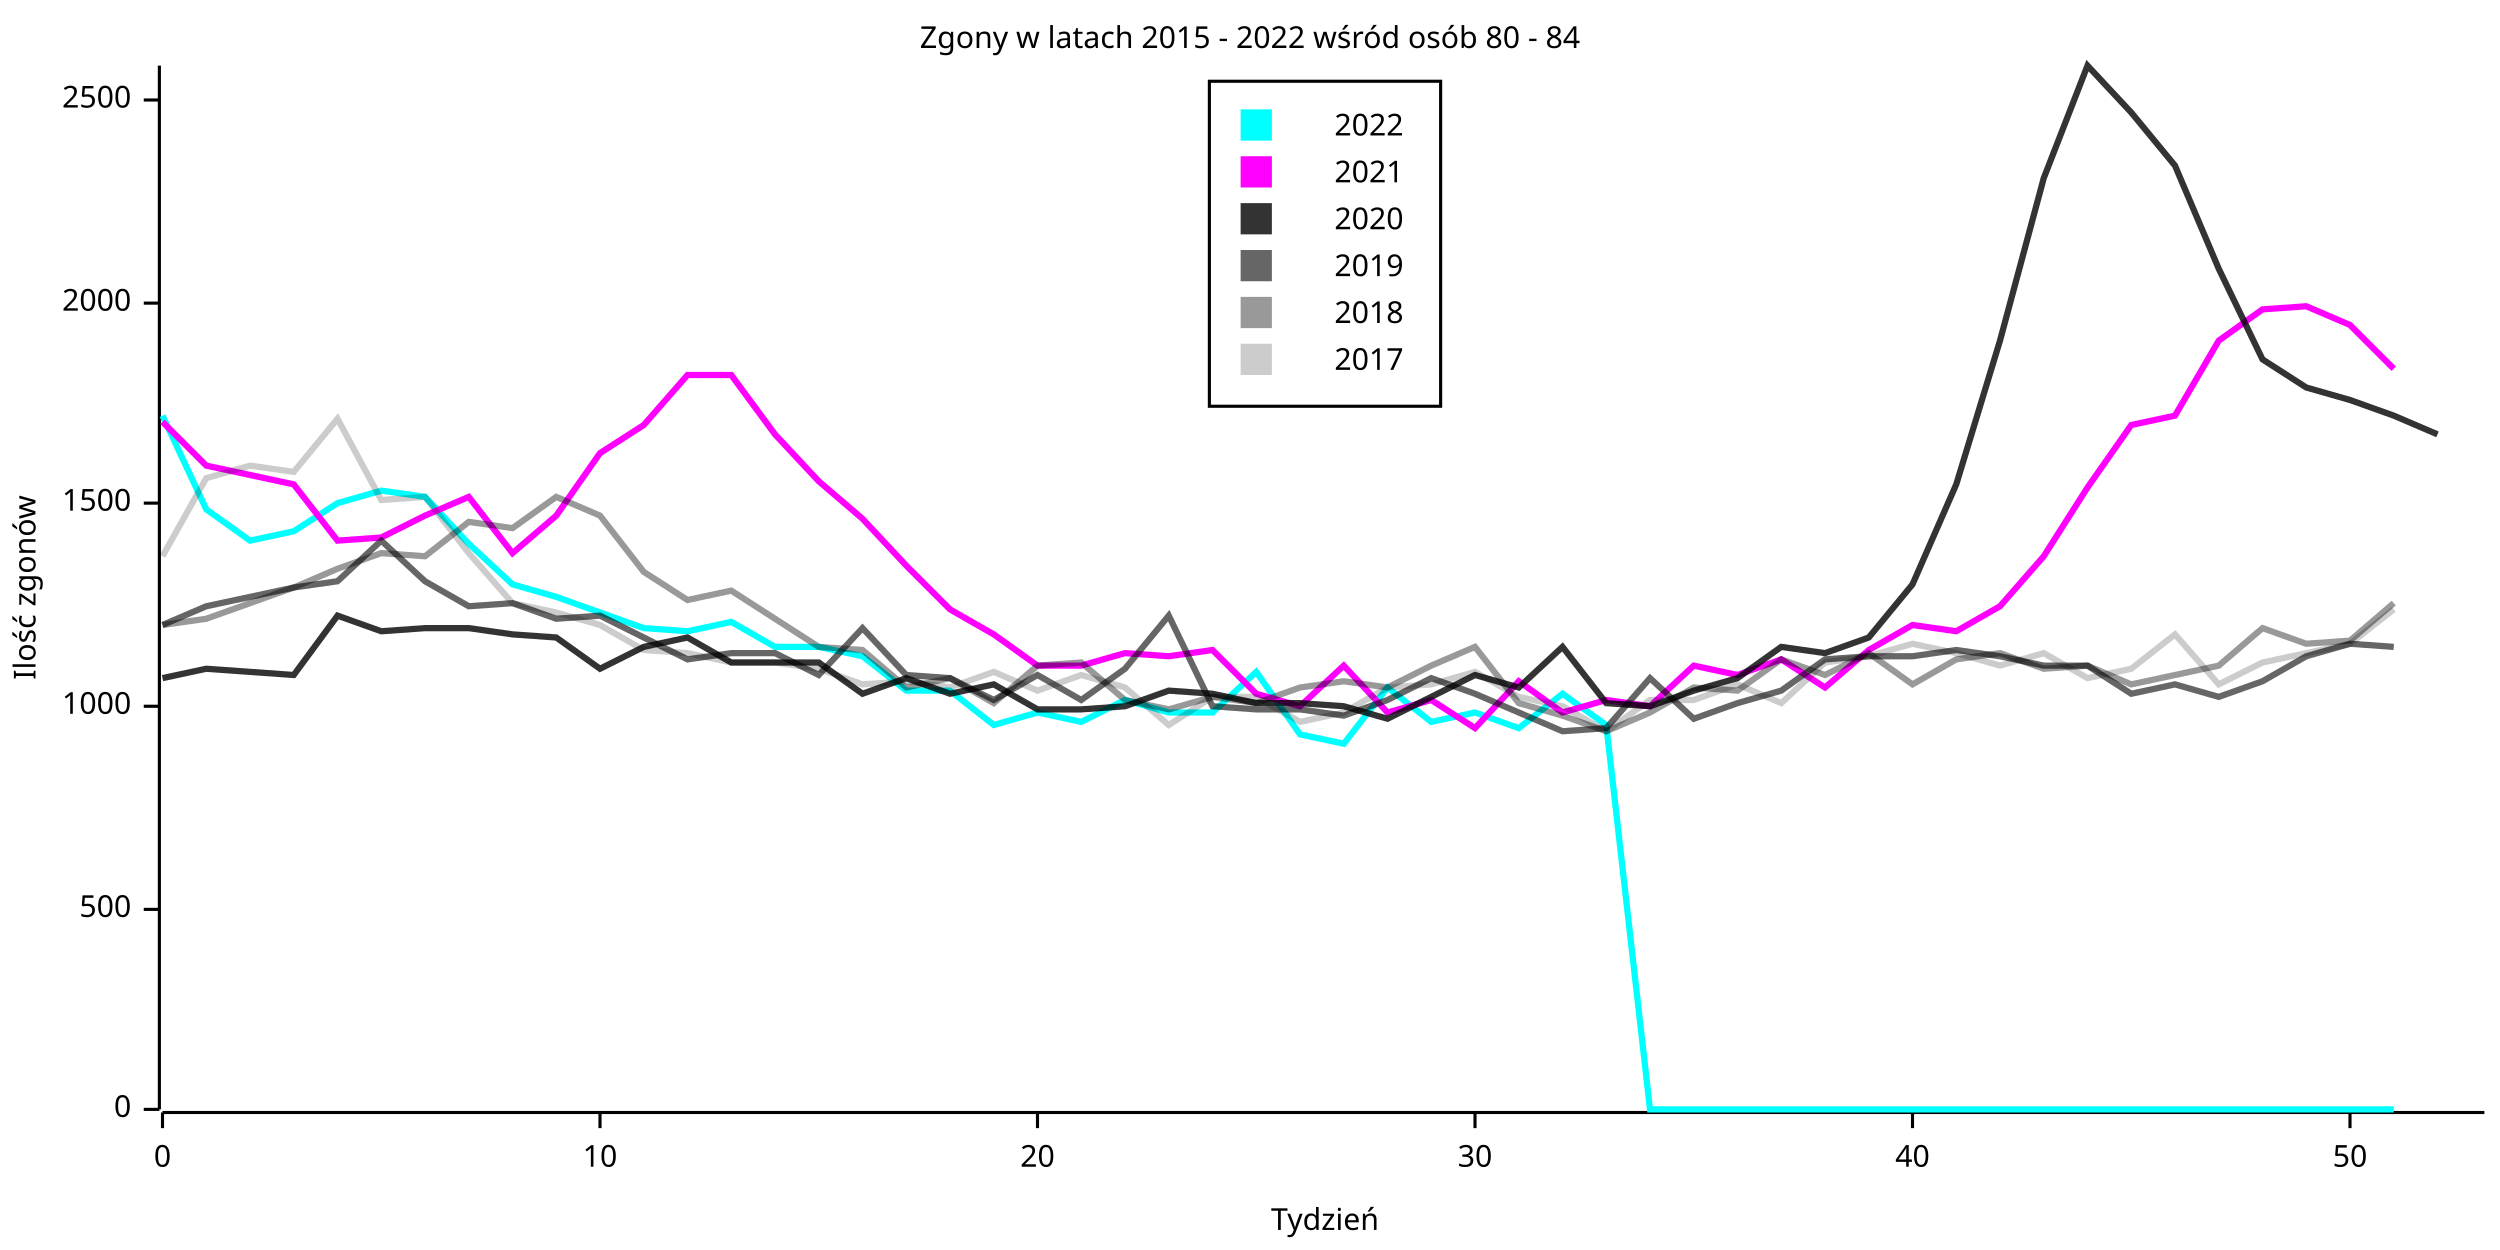
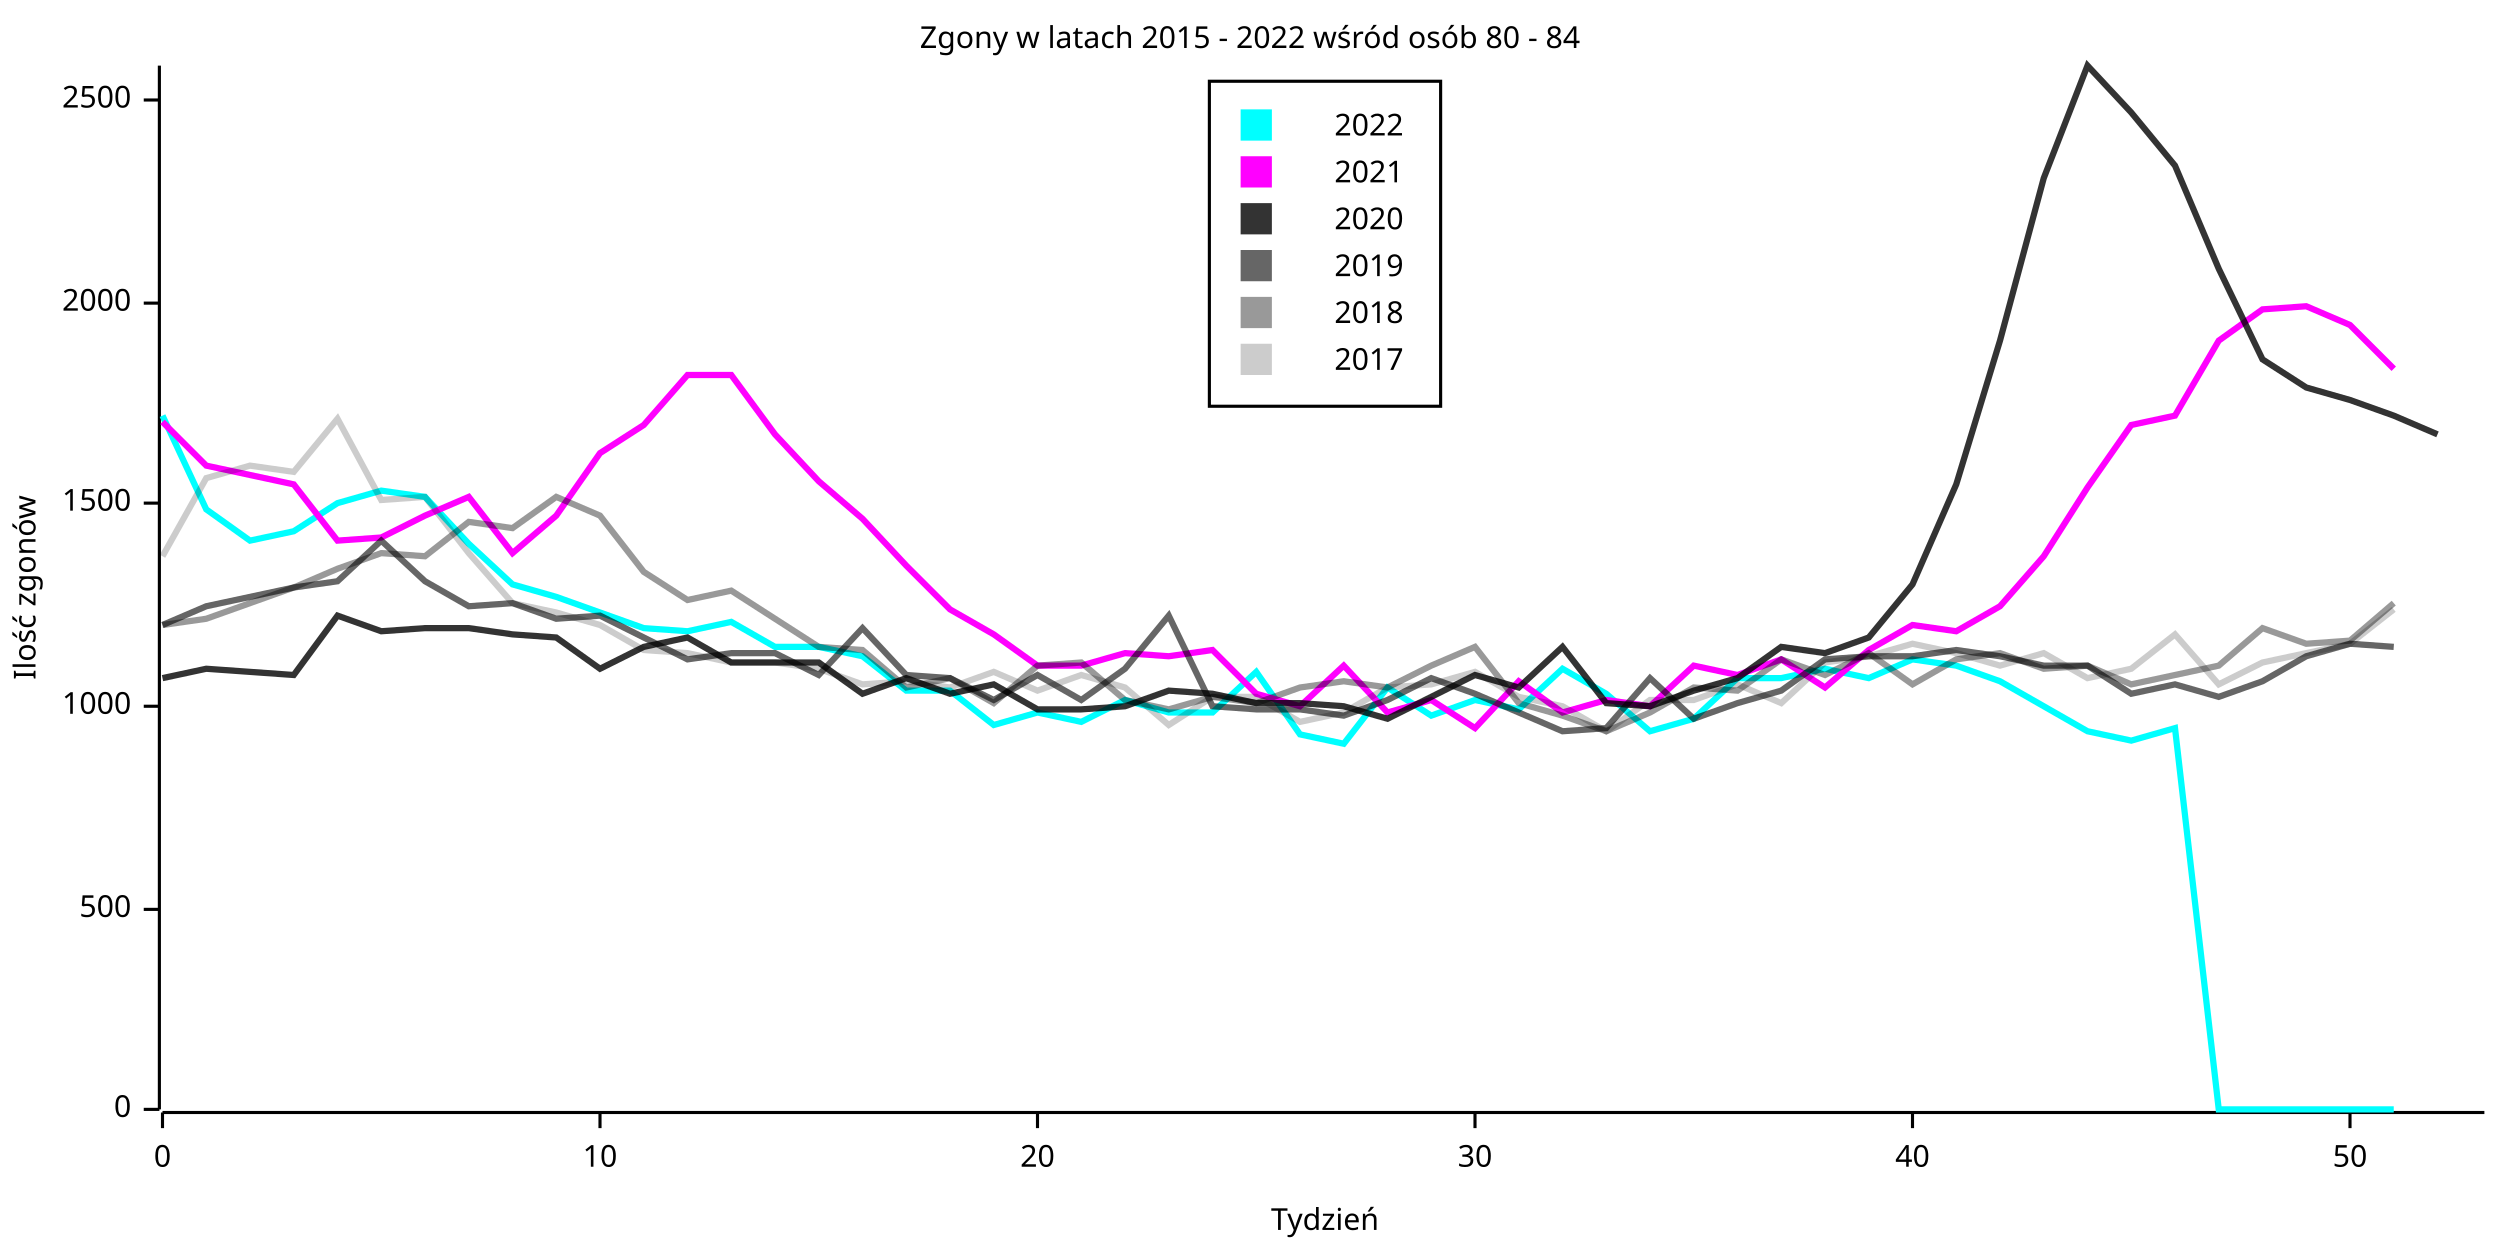
<svg xmlns="http://www.w3.org/2000/svg" width="800" height="400" viewBox="0 0 800 400">
  <rect x="0" y="0" width="800" height="400" opacity="1" fill="#FFFFFF" stroke="none" />
  <text x="400" y="8" dy="0.76em" text-anchor="middle" font-family="sans-serif" font-size="9.677" opacity="1" fill="#000000">
Zgony w latach 2015 - 2022 wśród osób 80 - 84
</text>
  <text x="4" y="188" dy="0.76em" text-anchor="middle" font-family="sans-serif" font-size="9.677" opacity="1" fill="#000000" transform="rotate(270, 4, 188)">
Ilość zgonów
</text>
  <text x="424" y="396" dy="-0.5ex" text-anchor="middle" font-family="sans-serif" font-size="9.677" opacity="1" fill="#000000">
Tydzień
</text>
  <polyline fill="none" opacity="1" stroke="#000000" stroke-width="1" points="51,21 51,355 " />
  <text x="42" y="355" dy="0.5ex" text-anchor="end" font-family="sans-serif" font-size="9.677" opacity="1" fill="#000000">
0
</text>
  <polyline fill="none" opacity="1" stroke="#000000" stroke-width="1" points="46,355 51,355 " />
  <text x="42" y="291" dy="0.5ex" text-anchor="end" font-family="sans-serif" font-size="9.677" opacity="1" fill="#000000">
500
</text>
  <polyline fill="none" opacity="1" stroke="#000000" stroke-width="1" points="46,291 51,291 " />
  <text x="42" y="226" dy="0.5ex" text-anchor="end" font-family="sans-serif" font-size="9.677" opacity="1" fill="#000000">
1000
</text>
  <polyline fill="none" opacity="1" stroke="#000000" stroke-width="1" points="46,226 51,226 " />
  <text x="42" y="161" dy="0.5ex" text-anchor="end" font-family="sans-serif" font-size="9.677" opacity="1" fill="#000000">
1500
</text>
  <polyline fill="none" opacity="1" stroke="#000000" stroke-width="1" points="46,161 51,161 " />
  <text x="42" y="97" dy="0.5ex" text-anchor="end" font-family="sans-serif" font-size="9.677" opacity="1" fill="#000000">
2000
</text>
  <polyline fill="none" opacity="1" stroke="#000000" stroke-width="1" points="46,97 51,97 " />
  <text x="42" y="32" dy="0.5ex" text-anchor="end" font-family="sans-serif" font-size="9.677" opacity="1" fill="#000000">
2500
</text>
  <polyline fill="none" opacity="1" stroke="#000000" stroke-width="1" points="46,32 51,32 " />
  <polyline fill="none" opacity="1" stroke="#000000" stroke-width="1" points="52,356 795,356 " />
  <text x="52" y="366" dy="0.76em" text-anchor="middle" font-family="sans-serif" font-size="9.677" opacity="1" fill="#000000">
0
</text>
  <polyline fill="none" opacity="1" stroke="#000000" stroke-width="1" points="52,356 52,361 " />
  <text x="192" y="366" dy="0.76em" text-anchor="middle" font-family="sans-serif" font-size="9.677" opacity="1" fill="#000000">
10
</text>
  <polyline fill="none" opacity="1" stroke="#000000" stroke-width="1" points="192,356 192,361 " />
  <text x="332" y="366" dy="0.76em" text-anchor="middle" font-family="sans-serif" font-size="9.677" opacity="1" fill="#000000">
20
</text>
  <polyline fill="none" opacity="1" stroke="#000000" stroke-width="1" points="332,356 332,361 " />
  <text x="472" y="366" dy="0.76em" text-anchor="middle" font-family="sans-serif" font-size="9.677" opacity="1" fill="#000000">
30
</text>
  <polyline fill="none" opacity="1" stroke="#000000" stroke-width="1" points="472,356 472,361 " />
  <text x="612" y="366" dy="0.76em" text-anchor="middle" font-family="sans-serif" font-size="9.677" opacity="1" fill="#000000">
40
</text>
  <polyline fill="none" opacity="1" stroke="#000000" stroke-width="1" points="612,356 612,361 " />
  <text x="752" y="366" dy="0.76em" text-anchor="middle" font-family="sans-serif" font-size="9.677" opacity="1" fill="#000000">
50
</text>
  <polyline fill="none" opacity="1" stroke="#000000" stroke-width="1" points="752,356 752,361 " />
-   <polyline fill="none" opacity="1" stroke="#00FFFF" stroke-width="2" points="52,133 66,163 80,173 94,170 108,161 122,157 136,159 150,174 164,187 178,191 192,196 206,201 220,202 234,199 248,207 262,207 276,210 290,221 304,221 318,232 332,228 346,231 360,224 374,228 388,228 402,215 416,235 430,238 444,220 458,231 472,228 486,233 500,222 514,232 528,355 542,355 556,355 570,355 584,355 598,355 612,355 626,355 640,355 654,355 668,355 682,355 696,355 710,355 724,355 738,355 752,355 766,355 " />
+   <polyline fill="none" opacity="1" stroke="#00FFFF" stroke-width="2" points="52,133 66,163 80,173 94,170 108,161 122,157 136,159 150,174 164,187 178,191 192,196 206,201 220,202 234,199 248,207 262,207 276,210 290,221 304,221 318,232 332,228 346,231 360,224 374,228 388,228 402,215 416,235 430,238 444,220 458,229 472,224 486,227 500,214 514,222 528,234 542,230 556,217 570,217 584,214 598,217 612,211 626,213 640,218 654,226 668,234 682,237 696,233 710,355 724,355 738,355 752,355 766,355 " />
  <polyline fill="none" opacity="1" stroke="#FF00FF" stroke-width="2" points="52,135 66,149 80,152 94,155 108,173 122,172 136,165 150,159 164,177 178,165 192,145 206,136 220,120 234,120 248,139 262,154 276,166 290,181 304,195 318,203 332,213 346,213 360,209 374,210 388,208 402,222 416,226 430,213 444,228 458,224 472,233 486,218 500,228 514,224 528,226 542,213 556,216 570,211 584,220 598,208 612,200 626,202 640,194 654,178 668,156 682,136 696,133 710,109 724,99 738,98 752,104 766,118 " />
  <polyline fill="none" opacity="0.8" stroke="#000000" stroke-width="2" points="52,217 66,214 80,215 94,216 108,197 122,202 136,201 150,201 164,203 178,204 192,214 206,207 220,204 234,212 248,212 262,212 276,222 290,217 304,222 318,219 332,227 346,227 360,226 374,221 388,222 402,225 416,225 430,226 444,230 458,223 472,216 486,220 500,207 514,225 528,226 542,221 556,217 570,207 584,209 598,204 612,187 626,155 640,109 654,57 668,21 682,36 696,53 710,86 724,115 738,124 752,128 766,133 780,139 " />
  <polyline fill="none" opacity="0.6" stroke="#000000" stroke-width="2" points="52,200 66,194 80,191 94,188 108,186 122,173 136,186 150,194 164,193 178,198 192,197 206,204 220,211 234,209 248,209 262,216 276,201 290,216 304,217 318,224 332,216 346,224 360,214 374,197 388,226 402,227 416,227 430,229 444,224 458,217 472,222 486,228 500,234 514,233 528,217 542,230 556,225 570,221 584,211 598,210 612,210 626,208 640,210 654,213 668,213 682,222 696,219 710,223 724,218 738,210 752,206 766,207 " />
  <polyline fill="none" opacity="0.4" stroke="#000000" stroke-width="2" points="52,200 66,198 80,193 94,188 108,182 122,177 136,178 150,167 164,169 178,159 192,165 206,183 220,192 234,189 248,198 262,207 276,208 290,220 304,217 318,225 332,213 346,212 360,224 374,227 388,223 402,225 416,220 430,218 444,220 458,213 472,207 486,225 500,229 514,234 528,228 542,220 556,221 570,211 584,216 598,209 612,219 626,211 640,209 654,214 668,213 682,219 696,216 710,213 724,201 738,206 752,205 766,193 " />
  <polyline fill="none" opacity="0.2" stroke="#000000" stroke-width="2" points="52,178 66,153 80,149 94,151 108,134 122,160 136,159 150,177 164,193 178,196 192,200 206,208 220,209 234,212 248,212 262,214 276,219 290,218 304,220 318,215 332,221 346,216 360,220 374,232 388,223 402,223 416,231 430,228 444,220 458,219 472,215 486,223 500,226 514,234 528,224 542,224 556,219 570,225 584,212 598,210 612,206 626,209 640,213 654,209 668,217 682,214 696,203 710,219 724,212 738,209 752,206 766,195 " />
  <rect x="387" y="26" width="74" height="104" opacity="1" fill="none" stroke="#000000" />
  <text x="427" y="36" dy="0.76em" text-anchor="start" font-family="sans-serif" font-size="9.677" opacity="1" fill="#000000">
2022
</text>
  <text x="427" y="51" dy="0.76em" text-anchor="start" font-family="sans-serif" font-size="9.677" opacity="1" fill="#000000">
2021
</text>
  <text x="427" y="66" dy="0.76em" text-anchor="start" font-family="sans-serif" font-size="9.677" opacity="1" fill="#000000">
2020
</text>
  <text x="427" y="81" dy="0.76em" text-anchor="start" font-family="sans-serif" font-size="9.677" opacity="1" fill="#000000">
2019
</text>
  <text x="427" y="96" dy="0.76em" text-anchor="start" font-family="sans-serif" font-size="9.677" opacity="1" fill="#000000">
2018
</text>
  <text x="427" y="111" dy="0.76em" text-anchor="start" font-family="sans-serif" font-size="9.677" opacity="1" fill="#000000">
2017
</text>
  <rect x="397" y="35" width="10" height="10" opacity="1" fill="#00FFFF" stroke="none" />
  <rect x="397" y="50" width="10" height="10" opacity="1" fill="#FF00FF" stroke="none" />
  <rect x="397" y="65" width="10" height="10" opacity="0.8" fill="#000000" stroke="none" />
  <rect x="397" y="80" width="10" height="10" opacity="0.6" fill="#000000" stroke="none" />
  <rect x="397" y="95" width="10" height="10" opacity="0.4" fill="#000000" stroke="none" />
  <rect x="397" y="110" width="10" height="10" opacity="0.2" fill="#000000" stroke="none" />
</svg>
